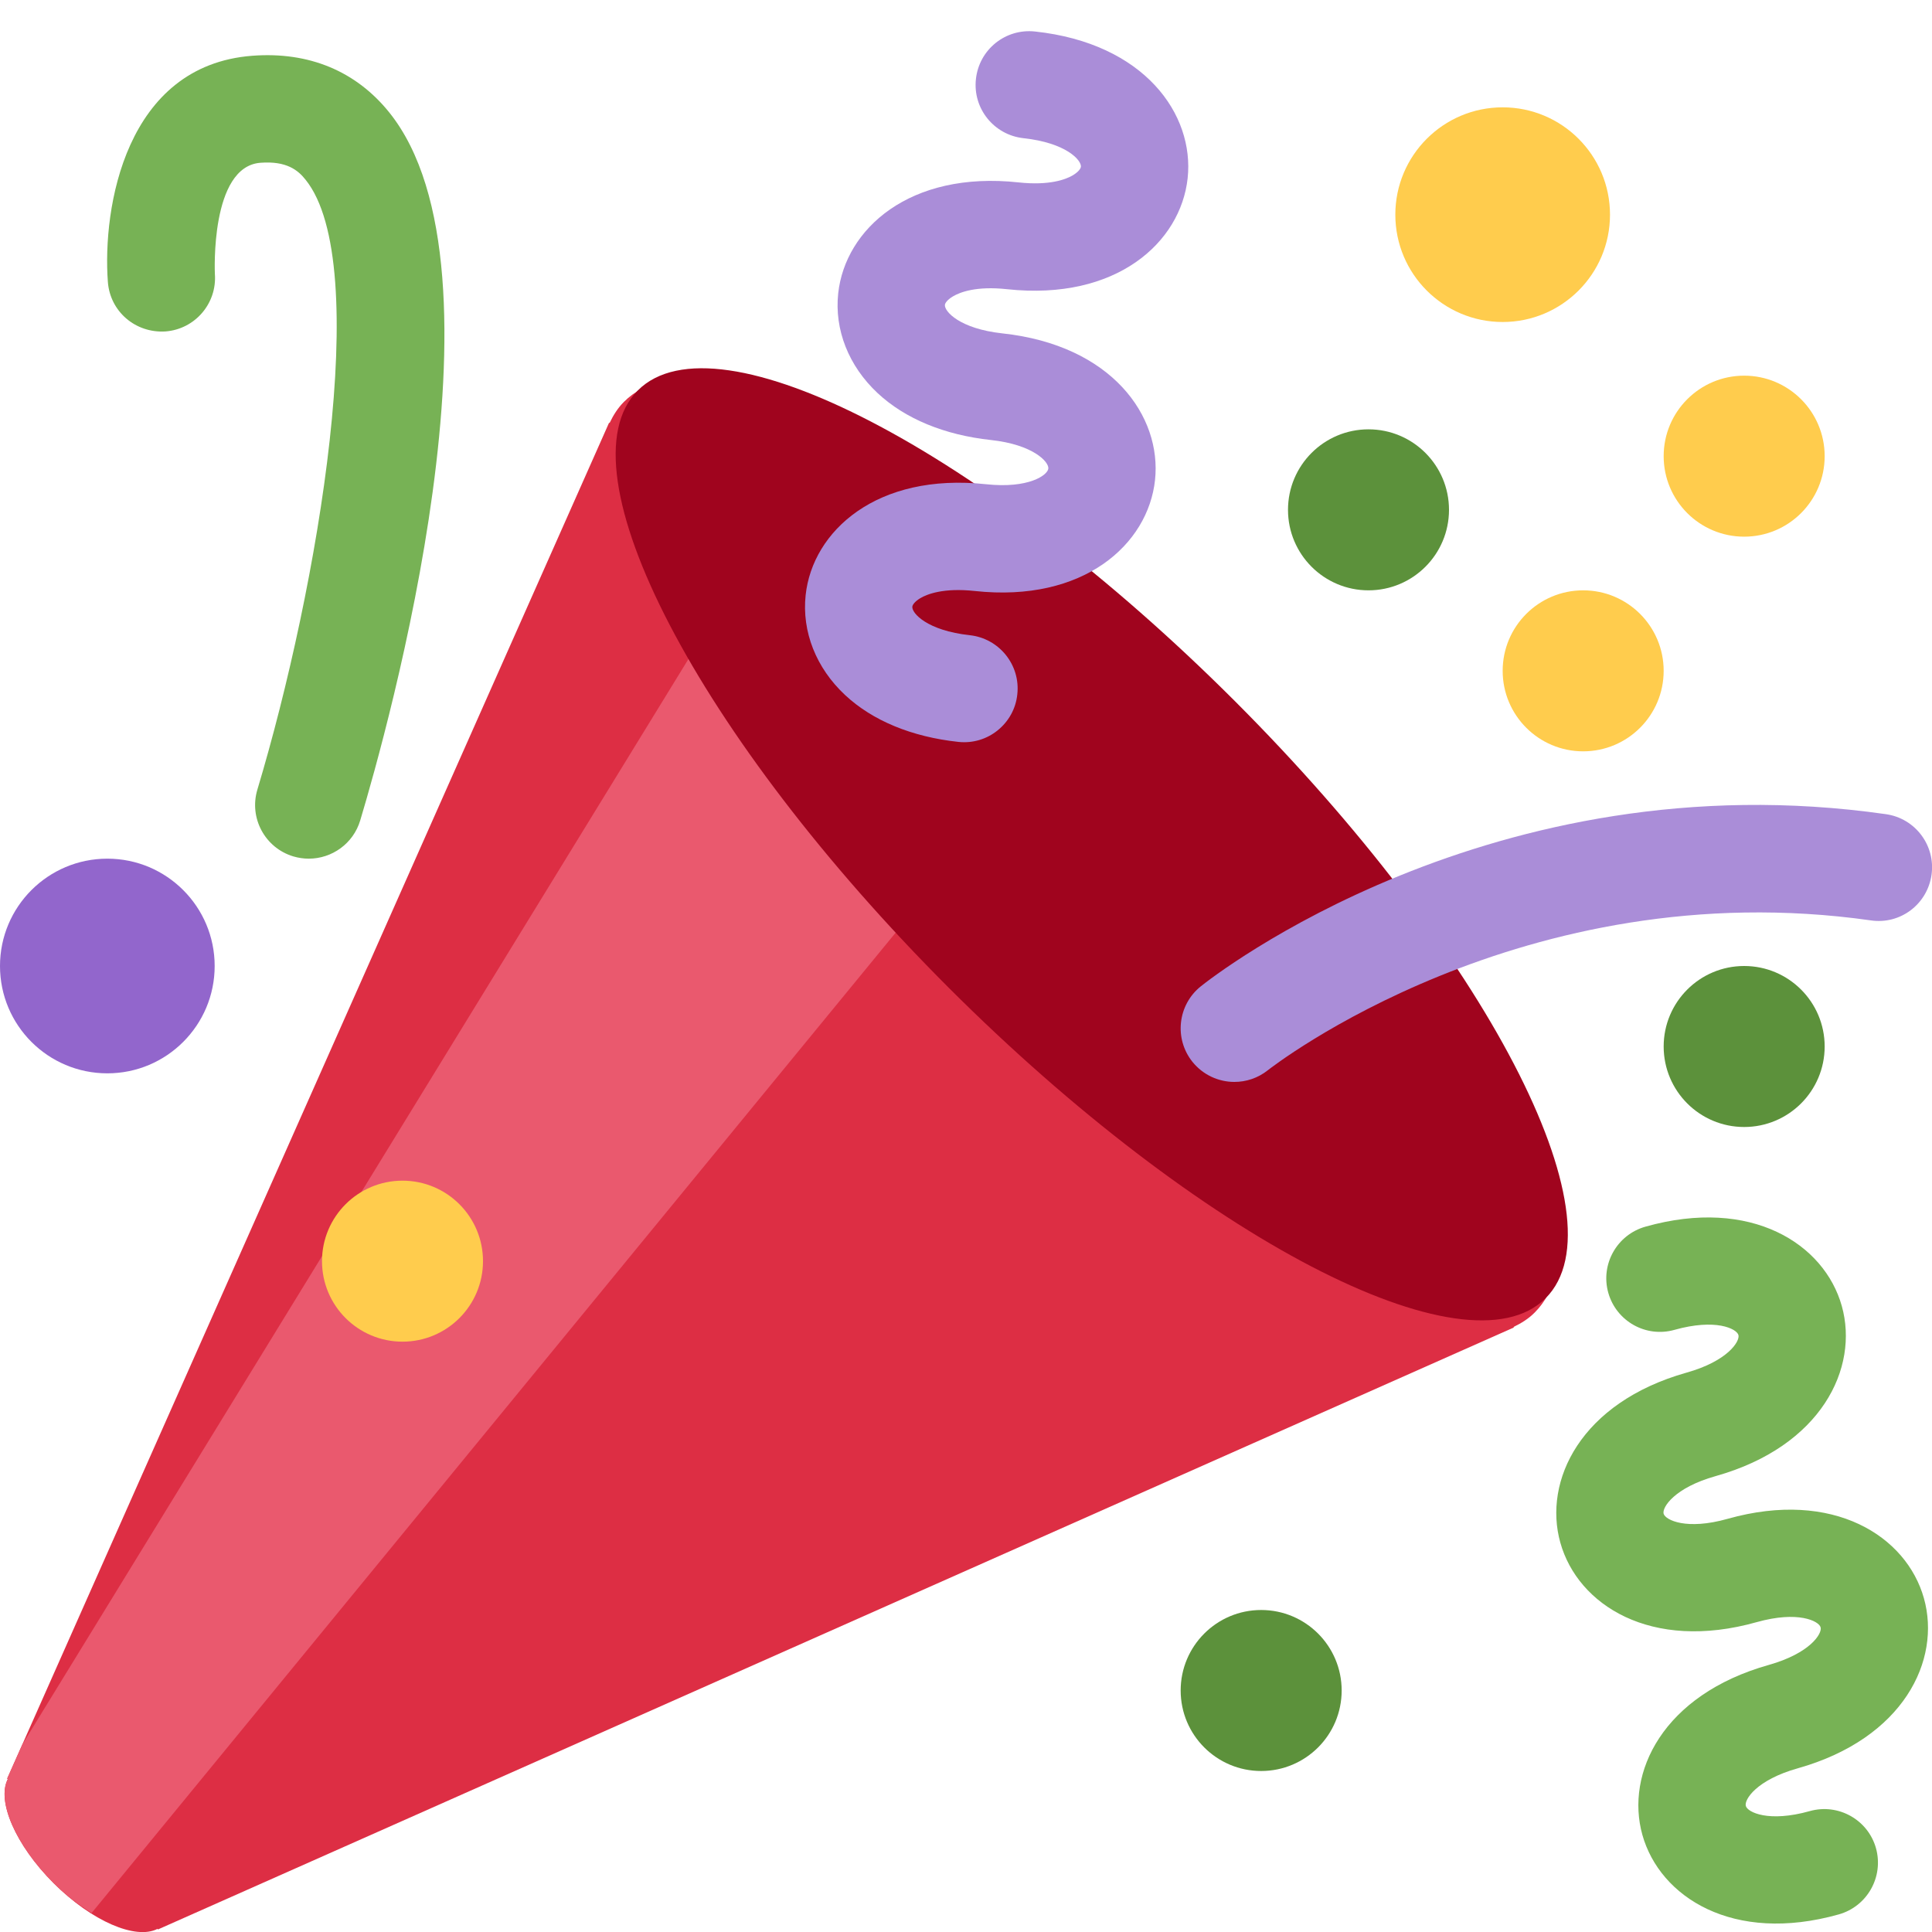
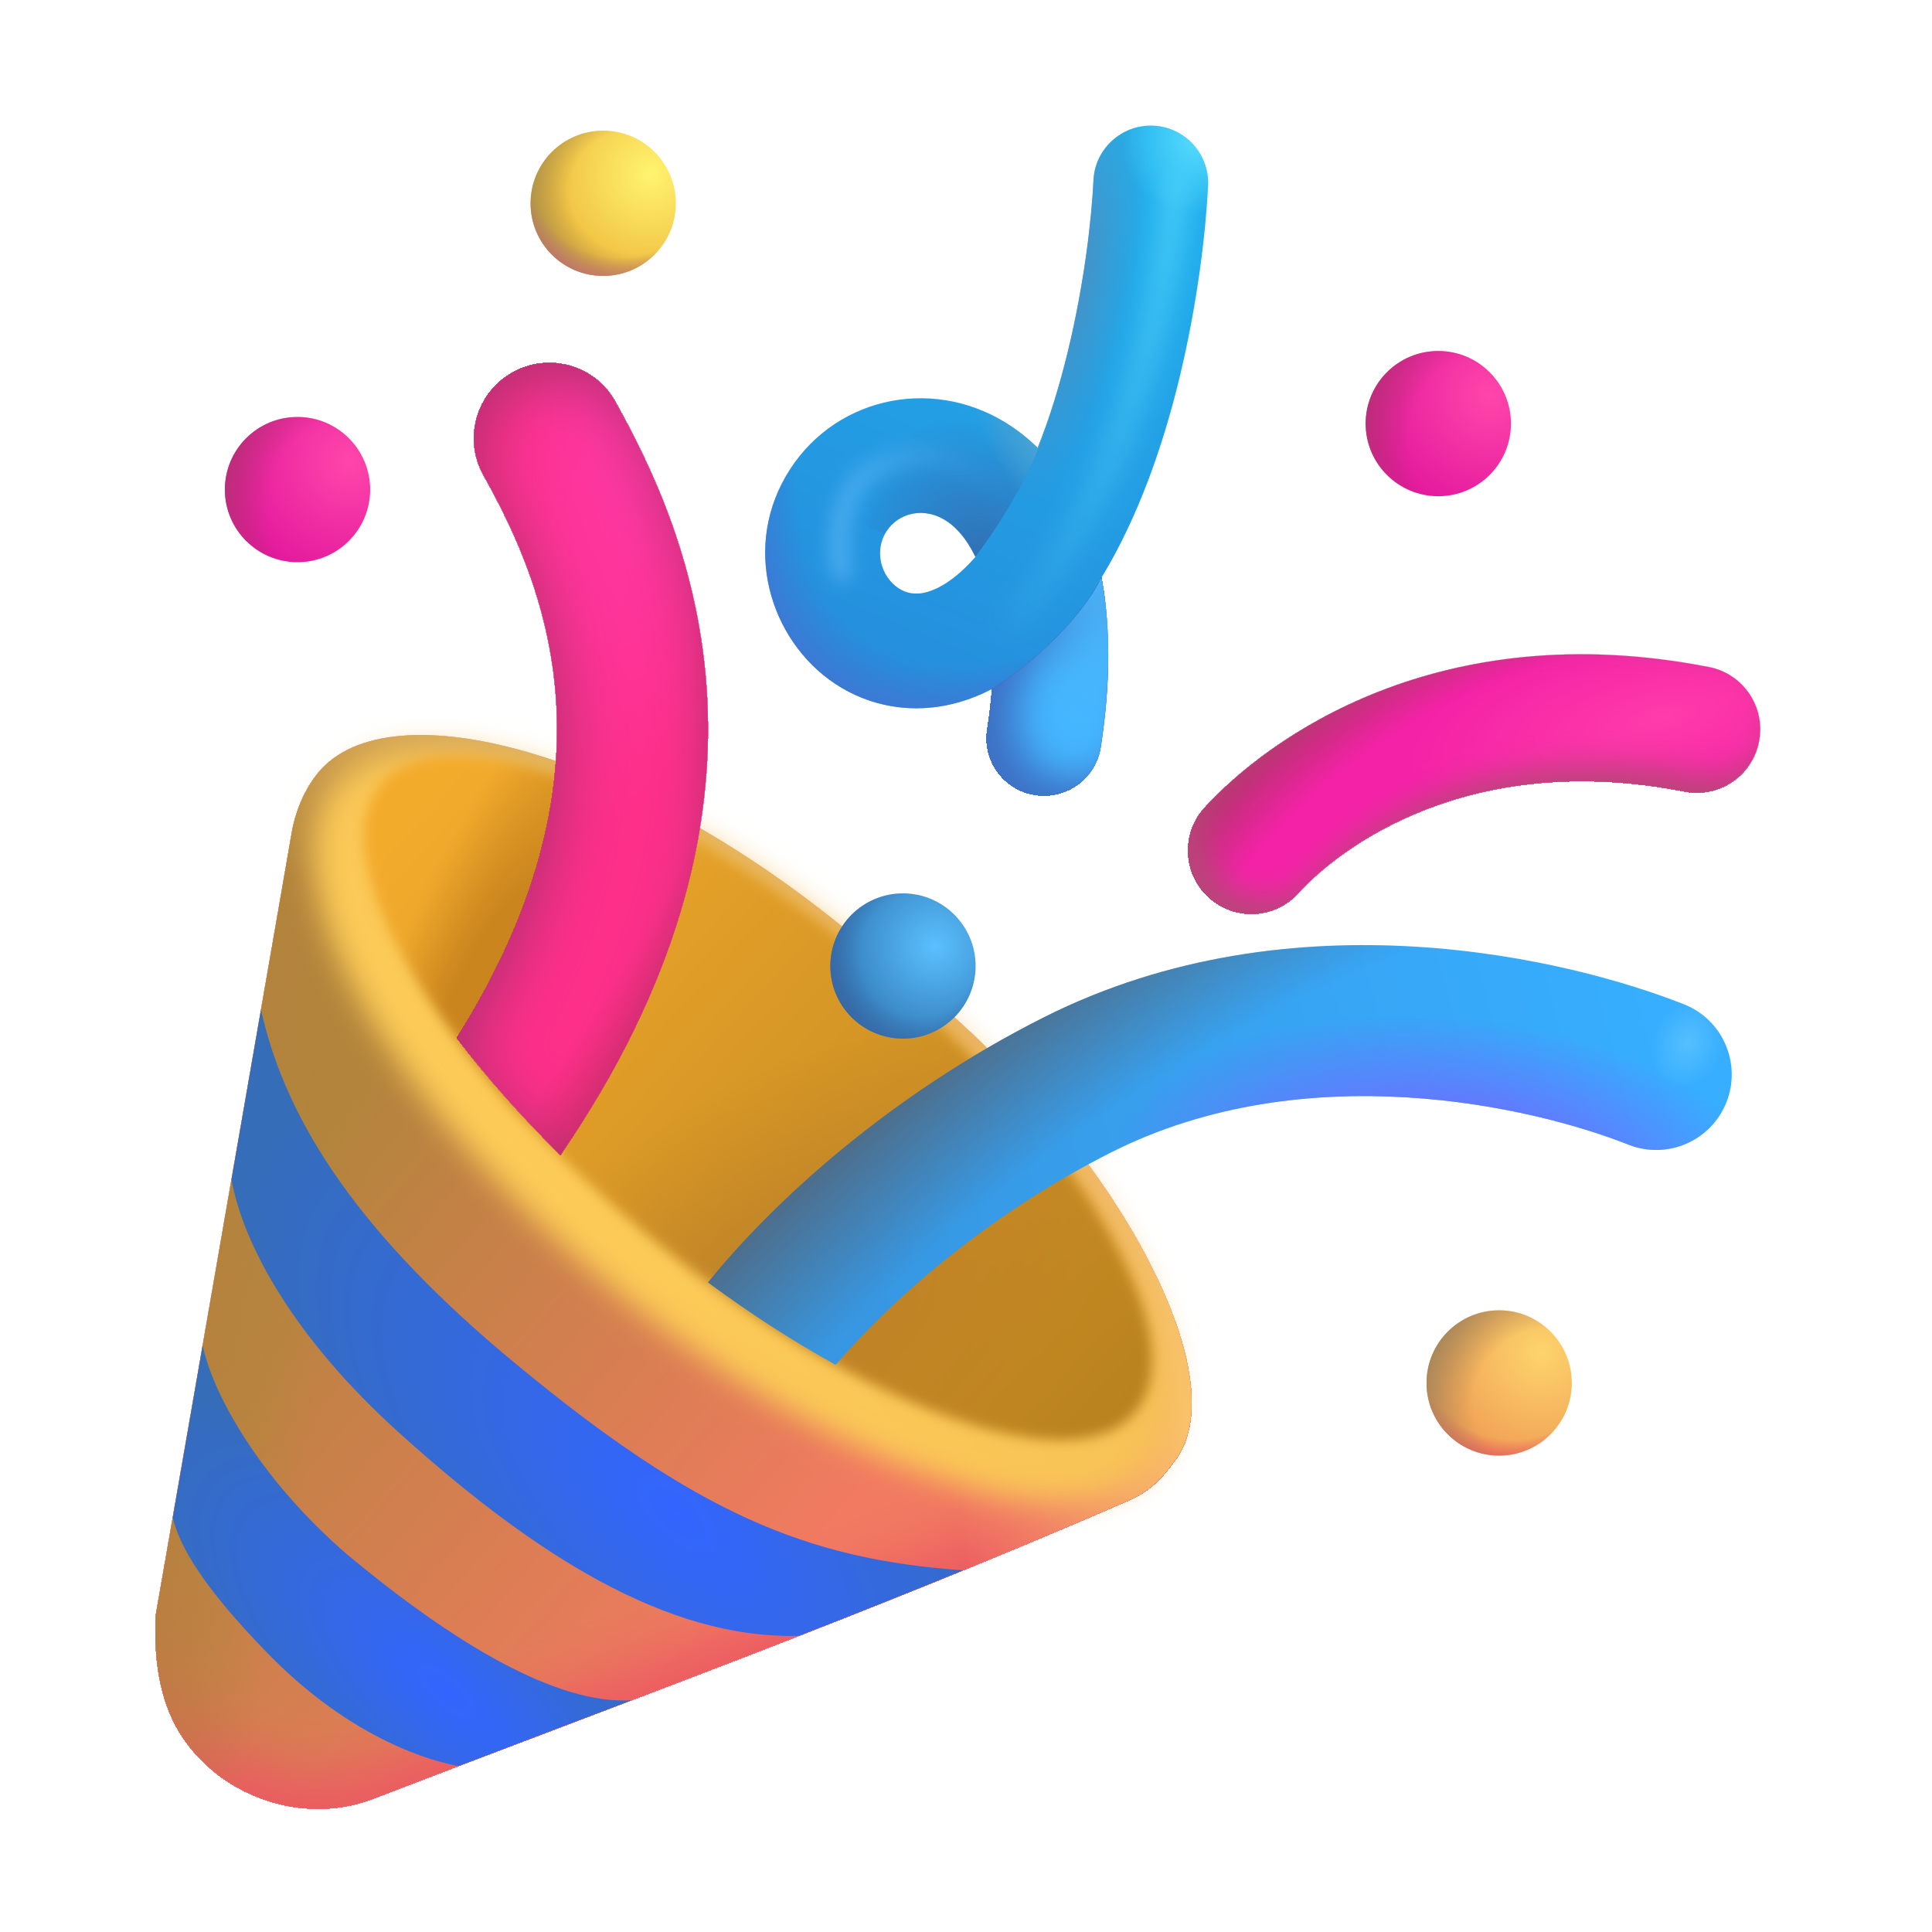
- <svg xmlns="http://www.w3.org/2000/svg" viewBox="0 0 36 36">
-   <path fill="#DD2E44" d="M11.626 7.488c-.112.112-.197.247-.268.395l-.008-.008L.134 33.141l.011.011c-.208.403.14 1.223.853 1.937.713.713 1.533 1.061 1.936.853l.01.01L28.21 24.735l-.008-.009c.147-.07.282-.155.395-.269 1.562-1.562-.971-6.627-5.656-11.313-4.687-4.686-9.752-7.218-11.315-5.656z" />
-   <path fill="#EA596E" d="M13 12L.416 32.506l-.282.635.011.011c-.208.403.14 1.223.853 1.937.232.232.473.408.709.557L17 17l-4-5z" />
-   <path fill="#A0041E" d="M23.012 13.066c4.67 4.672 7.263 9.652 5.789 11.124-1.473 1.474-6.453-1.118-11.126-5.788-4.671-4.672-7.263-9.654-5.79-11.127 1.474-1.473 6.454 1.119 11.127 5.791z" />
-   <path fill="#AA8DD8" d="M18.59 13.609c-.199.161-.459.245-.734.215-.868-.094-1.598-.396-2.109-.873-.541-.505-.808-1.183-.735-1.862.128-1.192 1.324-2.286 3.363-2.066.793.085 1.147-.17 1.159-.292.014-.121-.277-.446-1.07-.532-.868-.094-1.598-.396-2.11-.873-.541-.505-.809-1.183-.735-1.862.13-1.192 1.325-2.286 3.362-2.065.578.062.883-.057 1.012-.134.103-.063.144-.123.148-.158.012-.121-.275-.446-1.07-.532-.549-.06-.947-.552-.886-1.102.059-.549.55-.946 1.101-.886 2.037.219 2.973 1.542 2.844 2.735-.13 1.194-1.325 2.286-3.364 2.067-.578-.063-.88.057-1.01.134-.103.062-.145.123-.149.157-.013.122.276.446 1.071.532 2.037.22 2.973 1.542 2.844 2.735-.129 1.192-1.324 2.286-3.362 2.065-.578-.062-.882.058-1.012.134-.104.064-.144.124-.148.158-.013.121.276.446 1.07.532.548.06.947.553.886 1.102-.028.274-.167.511-.366.671z" />
-   <path fill="#77B255" d="M30.661 22.857c1.973-.557 3.334.323 3.658 1.478.324 1.154-.378 2.615-2.35 3.17-.77.216-1.001.584-.97.701.034.118.425.312 1.193.095 1.972-.555 3.333.325 3.657 1.479.326 1.155-.378 2.614-2.351 3.17-.769.216-1.001.585-.967.702.033.117.423.311 1.192.095.53-.149 1.084.16 1.233.691.148.532-.161 1.084-.693 1.234-1.971.555-3.333-.323-3.659-1.479-.324-1.154.379-2.613 2.353-3.169.77-.217 1.001-.584.967-.702-.032-.117-.422-.312-1.19-.096-1.974.556-3.334-.322-3.659-1.479-.325-1.154.378-2.613 2.351-3.17.768-.215.999-.585.967-.701-.034-.118-.423-.312-1.192-.096-.532.15-1.083-.16-1.233-.691-.149-.53.161-1.082.693-1.232z" />
-   <path fill="#AA8DD8" d="M23.001 20.16c-.294 0-.584-.129-.782-.375-.345-.432-.274-1.061.156-1.406.218-.175 5.418-4.259 12.767-3.208.547.078.927.584.849 1.131-.078.546-.58.93-1.132.848-6.493-.922-11.187 2.754-11.233 2.791-.186.148-.406.219-.625.219z" />
-   <path fill="#77B255" d="M5.754 16c-.095 0-.192-.014-.288-.042-.529-.159-.829-.716-.67-1.245 1.133-3.773 2.16-9.794.898-11.364-.141-.178-.354-.353-.842-.316-.938.072-.849 2.051-.848 2.071.042.551-.372 1.031-.922 1.072-.559.034-1.031-.372-1.072-.923-.103-1.379.326-4.035 2.692-4.214 1.056-.08 1.933.287 2.552 1.057 2.371 2.951-.036 11.506-.542 13.192-.13.433-.528.712-.958.712z" />
-   <circle fill="#5C913B" cx="25.5" cy="9.5" r="1.5" />
-   <circle fill="#9266CC" cx="2" cy="18" r="2" />
-   <circle fill="#5C913B" cx="32.5" cy="19.5" r="1.5" />
-   <circle fill="#5C913B" cx="23.5" cy="31.5" r="1.5" />
-   <circle fill="#FFCC4D" cx="28" cy="4" r="2" />
-   <circle fill="#FFCC4D" cx="32.5" cy="8.5" r="1.5" />
-   <circle fill="#FFCC4D" cx="29.5" cy="12.5" r="1.5" />
-   <circle fill="#FFCC4D" cx="7.5" cy="23.5" r="1.5" />
+ <svg xmlns="http://www.w3.org/2000/svg" width="32" height="32" viewBox="0 0 32 32" fill="none">
+   <g filter="url(#filter0_i_18_504)">
+     <path d="M18.686 24.855C19.126 24.664 19.308 24.384 19.44 24.219C20.626 22.738 18.097 18.344 14.486 15.801C10.659 12.469 6.446 11.333 5.26 12.814C5.057 13.068 4.897 13.414 4.831 13.805L2.581 26.75C2.503 28.328 3.106 28.928 3.408 29.221C3.955 29.752 5.019 30.203 6.128 29.812C10.409 28.164 14.42 26.715 18.686 24.855Z" fill="url(#paint0_linear_18_504)" />
+   </g>
+   <path d="M18.686 24.855C19.126 24.664 19.308 24.384 19.44 24.219C20.626 22.738 18.097 18.344 14.486 15.801C10.659 12.469 6.446 11.333 5.26 12.814C5.057 13.068 4.897 13.414 4.831 13.805L2.581 26.75C2.503 28.328 3.106 28.928 3.408 29.221C3.955 29.752 5.019 30.203 6.128 29.812C10.409 28.164 14.42 26.715 18.686 24.855Z" fill="url(#paint1_linear_18_504)" />
+   <path d="M18.686 24.855C19.126 24.664 19.308 24.384 19.44 24.219C20.626 22.738 18.097 18.344 14.486 15.801C10.659 12.469 6.446 11.333 5.26 12.814C5.057 13.068 4.897 13.414 4.831 13.805L2.581 26.75C2.503 28.328 3.106 28.928 3.408 29.221C3.955 29.752 5.019 30.203 6.128 29.812C10.409 28.164 14.42 26.715 18.686 24.855Z" fill="url(#paint2_linear_18_504)" />
+   <path d="M18.686 24.855C19.126 24.664 19.308 24.384 19.44 24.219C20.626 22.738 18.097 18.344 14.486 15.801C10.659 12.469 6.446 11.333 5.26 12.814C5.057 13.068 4.897 13.414 4.831 13.805L2.581 26.75C2.503 28.328 3.106 28.928 3.408 29.221C3.955 29.752 5.019 30.203 6.128 29.812C10.409 28.164 14.42 26.715 18.686 24.855Z" fill="url(#paint3_linear_18_504)" />
+   <g filter="url(#filter1_f_18_504)">
+     <ellipse cx="12.298" cy="18.624" rx="8.772" ry="3.464" transform="rotate(39.7456 12.2982 18.6238)" fill="url(#paint4_linear_18_504)" />
+   </g>
+   <g filter="url(#filter2_f_18_504)">
+     <ellipse cx="12.555" cy="18.187" rx="8.13" ry="2.915" transform="rotate(39.7456 12.5546 18.1868)" fill="url(#paint5_linear_18_504)" />
+     <ellipse cx="12.555" cy="18.187" rx="8.13" ry="2.915" transform="rotate(39.7456 12.5546 18.1868)" fill="url(#paint6_radial_18_504)" />
+     <ellipse cx="12.555" cy="18.187" rx="8.13" ry="2.915" transform="rotate(39.7456 12.5546 18.1868)" fill="url(#paint7_radial_18_504)" />
+   </g>
+   <circle cx="14.956" cy="16" r="1.203" fill="url(#paint8_radial_18_504)" />
+   <circle cx="14.956" cy="16" r="1.203" fill="url(#paint9_radial_18_504)" />
+   <circle cx="24.831" cy="22.906" r="1.203" fill="url(#paint10_radial_18_504)" />
+   <circle cx="24.831" cy="22.906" r="1.203" fill="url(#paint11_radial_18_504)" />
+   <circle cx="24.831" cy="22.906" r="1.203" fill="url(#paint12_radial_18_504)" />
+   <circle cx="23.823" cy="7.016" r="1.203" fill="url(#paint13_radial_18_504)" />
+   <circle cx="23.823" cy="7.016" r="1.203" fill="url(#paint14_radial_18_504)" />
+   <circle cx="9.991" cy="3.367" r="1.203" fill="url(#paint15_radial_18_504)" />
+   <circle cx="9.991" cy="3.367" r="1.203" fill="url(#paint16_radial_18_504)" />
+   <circle cx="9.991" cy="3.367" r="1.203" fill="url(#paint17_radial_18_504)" />
+   <circle cx="4.928" cy="8.109" r="1.203" fill="url(#paint18_radial_18_504)" />
+   <circle cx="4.928" cy="8.109" r="1.203" fill="url(#paint19_radial_18_504)" />
+   <path d="M15.953 26.009C13.347 25.828 11.519 25.048 8.558 22.602C6.01 20.497 4.745 18.63 4.323 16.726L3.834 19.539C4.034 20.641 4.893 22.18 6.597 23.719C8.824 25.732 11.042 27.156 13.235 27.094C14.138 26.741 15.042 26.382 15.953 26.009Z" fill="url(#paint20_radial_18_504)" />
+   <path d="M10.457 28.163C9.204 28.233 7.511 27.211 5.753 25.75C4.253 24.453 3.513 23.044 3.357 22.284L2.861 25.141C2.983 25.624 3.358 26.281 4.44 27.391C5.651 28.632 6.869 29.115 7.592 29.252C8.105 29.056 8.615 28.863 9.123 28.67C9.569 28.501 10.013 28.332 10.457 28.163Z" fill="url(#paint21_radial_18_504)" />
+   <g filter="url(#filter3_i_18_504)">
+     <path fill-rule="evenodd" clip-rule="evenodd" d="M27.903 13.109C24.305 12.406 22.179 14.054 21.505 14.793C21.115 15.222 20.451 15.253 20.022 14.862C19.593 14.471 19.563 13.807 19.953 13.379C20.998 12.232 23.826 10.172 28.306 11.048C28.875 11.159 29.246 11.71 29.135 12.28C29.024 12.849 28.472 13.22 27.903 13.109Z" fill="url(#paint22_radial_18_504)" />
+     <path fill-rule="evenodd" clip-rule="evenodd" d="M27.903 13.109C24.305 12.406 22.179 14.054 21.505 14.793C21.115 15.222 20.451 15.253 20.022 14.862C19.593 14.471 19.563 13.807 19.953 13.379C20.998 12.232 23.826 10.172 28.306 11.048C28.875 11.159 29.246 11.71 29.135 12.28C29.024 12.849 28.472 13.22 27.903 13.109Z" fill="url(#paint23_radial_18_504)" />
+   </g>
+   <path fill-rule="evenodd" clip-rule="evenodd" d="M19.104 2.082C19.628 2.107 20.033 2.552 20.009 3.076C19.975 3.797 19.843 4.999 19.53 6.283C19.268 7.357 18.865 8.547 18.244 9.568C18.394 10.364 18.398 11.303 18.233 12.371C18.153 12.89 17.668 13.245 17.149 13.165C16.631 13.085 16.275 12.6 16.355 12.082C16.392 11.843 16.418 11.619 16.435 11.409C16.251 11.505 16.062 11.581 15.869 11.635C15.116 11.845 14.394 11.699 13.829 11.323C12.755 10.608 12.26 9.043 13.091 7.764C13.882 6.547 15.529 6.216 16.782 7.082C16.926 7.182 17.061 7.294 17.188 7.419C17.388 6.914 17.552 6.374 17.684 5.833C17.965 4.681 18.082 3.601 18.111 2.987C18.135 2.463 18.58 2.058 19.104 2.082ZM16.157 9.223C16.013 8.922 15.841 8.742 15.701 8.645C15.309 8.374 14.879 8.5 14.684 8.799C14.476 9.119 14.586 9.545 14.882 9.742C15.001 9.821 15.155 9.862 15.358 9.805C15.542 9.753 15.823 9.604 16.157 9.223Z" fill="url(#paint24_linear_18_504)" />
+   <path fill-rule="evenodd" clip-rule="evenodd" d="M19.104 2.082C19.628 2.107 20.033 2.552 20.009 3.076C19.975 3.797 19.843 4.999 19.53 6.283C19.268 7.357 18.865 8.547 18.244 9.568C18.394 10.364 18.398 11.303 18.233 12.371C18.153 12.89 17.668 13.245 17.149 13.165C16.631 13.085 16.275 12.6 16.355 12.082C16.392 11.843 16.418 11.619 16.435 11.409C16.251 11.505 16.062 11.581 15.869 11.635C15.116 11.845 14.394 11.699 13.829 11.323C12.755 10.608 12.26 9.043 13.091 7.764C13.882 6.547 15.529 6.216 16.782 7.082C16.926 7.182 17.061 7.294 17.188 7.419C17.388 6.914 17.552 6.374 17.684 5.833C17.965 4.681 18.082 3.601 18.111 2.987C18.135 2.463 18.58 2.058 19.104 2.082ZM16.157 9.223C16.013 8.922 15.841 8.742 15.701 8.645C15.309 8.374 14.879 8.5 14.684 8.799C14.476 9.119 14.586 9.545 14.882 9.742C15.001 9.821 15.155 9.862 15.358 9.805C15.542 9.753 15.823 9.604 16.157 9.223Z" fill="url(#paint25_radial_18_504)" />
+   <path fill-rule="evenodd" clip-rule="evenodd" d="M19.104 2.082C19.628 2.107 20.033 2.552 20.009 3.076C19.975 3.797 19.843 4.999 19.53 6.283C19.268 7.357 18.865 8.547 18.244 9.568C18.394 10.364 18.398 11.303 18.233 12.371C18.153 12.89 17.668 13.245 17.149 13.165C16.631 13.085 16.275 12.6 16.355 12.082C16.392 11.843 16.418 11.619 16.435 11.409C16.251 11.505 16.062 11.581 15.869 11.635C15.116 11.845 14.394 11.699 13.829 11.323C12.755 10.608 12.26 9.043 13.091 7.764C13.882 6.547 15.529 6.216 16.782 7.082C16.926 7.182 17.061 7.294 17.188 7.419C17.388 6.914 17.552 6.374 17.684 5.833C17.965 4.681 18.082 3.601 18.111 2.987C18.135 2.463 18.58 2.058 19.104 2.082ZM16.157 9.223C16.013 8.922 15.841 8.742 15.701 8.645C15.309 8.374 14.879 8.5 14.684 8.799C14.476 9.119 14.586 9.545 14.882 9.742C15.001 9.821 15.155 9.862 15.358 9.805C15.542 9.753 15.823 9.604 16.157 9.223Z" fill="url(#paint26_radial_18_504)" />
+   <path fill-rule="evenodd" clip-rule="evenodd" d="M19.104 2.082C19.628 2.107 20.033 2.552 20.009 3.076C19.975 3.797 19.843 4.999 19.53 6.283C19.268 7.357 18.865 8.547 18.244 9.568C18.394 10.364 18.398 11.303 18.233 12.371C18.153 12.89 17.668 13.245 17.149 13.165C16.631 13.085 16.275 12.6 16.355 12.082C16.392 11.843 16.418 11.619 16.435 11.409C16.251 11.505 16.062 11.581 15.869 11.635C15.116 11.845 14.394 11.699 13.829 11.323C12.755 10.608 12.26 9.043 13.091 7.764C13.882 6.547 15.529 6.216 16.782 7.082C16.926 7.182 17.061 7.294 17.188 7.419C17.388 6.914 17.552 6.374 17.684 5.833C17.965 4.681 18.082 3.601 18.111 2.987C18.135 2.463 18.58 2.058 19.104 2.082ZM16.157 9.223C16.013 8.922 15.841 8.742 15.701 8.645C15.309 8.374 14.879 8.5 14.684 8.799C14.476 9.119 14.586 9.545 14.882 9.742C15.001 9.821 15.155 9.862 15.358 9.805C15.542 9.753 15.823 9.604 16.157 9.223Z" fill="url(#paint27_radial_18_504)" />
+   <path fill-rule="evenodd" clip-rule="evenodd" d="M13.842 22.606C13.157 22.228 12.444 21.77 11.727 21.241C12.813 19.894 14.754 18.128 17.284 16.853C21.441 14.757 26.025 15.894 27.893 16.635C28.535 16.889 28.849 17.616 28.595 18.258C28.34 18.899 27.614 19.213 26.972 18.959C25.371 18.324 21.627 17.463 18.409 19.085C16.287 20.155 14.709 21.593 13.842 22.606Z" fill="url(#paint28_linear_18_504)" />
+   <path fill-rule="evenodd" clip-rule="evenodd" d="M13.842 22.606C13.157 22.228 12.444 21.77 11.727 21.241C12.813 19.894 14.754 18.128 17.284 16.853C21.441 14.757 26.025 15.894 27.893 16.635C28.535 16.889 28.849 17.616 28.595 18.258C28.34 18.899 27.614 19.213 26.972 18.959C25.371 18.324 21.627 17.463 18.409 19.085C16.287 20.155 14.709 21.593 13.842 22.606Z" fill="url(#paint29_radial_18_504)" />
+   <path fill-rule="evenodd" clip-rule="evenodd" d="M13.842 22.606C13.157 22.228 12.444 21.77 11.727 21.241C12.813 19.894 14.754 18.128 17.284 16.853C21.441 14.757 26.025 15.894 27.893 16.635C28.535 16.889 28.849 17.616 28.595 18.258C28.34 18.899 27.614 19.213 26.972 18.959C25.371 18.324 21.627 17.463 18.409 19.085C16.287 20.155 14.709 21.593 13.842 22.606Z" fill="url(#paint30_radial_18_504)" />
+   <path fill-rule="evenodd" clip-rule="evenodd" d="M13.842 22.606C13.157 22.228 12.444 21.77 11.727 21.241C12.813 19.894 14.754 18.128 17.284 16.853C21.441 14.757 26.025 15.894 27.893 16.635C28.535 16.889 28.849 17.616 28.595 18.258C28.34 18.899 27.614 19.213 26.972 18.959C25.371 18.324 21.627 17.463 18.409 19.085C16.287 20.155 14.709 21.593 13.842 22.606Z" fill="url(#paint31_radial_18_504)" />
+   <g filter="url(#filter4_i_18_504)">
+     <path fill-rule="evenodd" clip-rule="evenodd" d="M10.192 6.653C9.856 6.05 9.095 5.833 8.492 6.169C7.889 6.505 7.672 7.266 8.007 7.869C8.514 8.78 9.138 10.066 9.218 11.722C9.288 13.165 8.948 14.995 7.567 17.191C8.045 17.823 8.622 18.479 9.282 19.13C11.23 16.297 11.819 13.759 11.715 11.601C11.608 9.37 10.763 7.68 10.192 6.653Z" fill="url(#paint32_radial_18_504)" />
+     <path fill-rule="evenodd" clip-rule="evenodd" d="M10.192 6.653C9.856 6.05 9.095 5.833 8.492 6.169C7.889 6.505 7.672 7.266 8.007 7.869C8.514 8.78 9.138 10.066 9.218 11.722C9.288 13.165 8.948 14.995 7.567 17.191C8.045 17.823 8.622 18.479 9.282 19.13C11.23 16.297 11.819 13.759 11.715 11.601C11.608 9.37 10.763 7.68 10.192 6.653Z" fill="url(#paint33_radial_18_504)" />
+   </g>
+   <path d="M12.855 8.211C12.916 8.06 12.994 7.91 13.089 7.764C13.879 6.547 15.527 6.216 16.779 7.082C16.924 7.182 17.059 7.294 17.186 7.419C17.227 7.316 17.266 7.211 17.304 7.105C17.306 7.112 17.308 7.118 17.309 7.124C17.052 7.935 16.475 8.803 16.154 9.221C16.01 8.922 15.839 8.742 15.699 8.645C15.307 8.374 14.876 8.5 14.682 8.799C14.675 8.81 14.668 8.822 14.661 8.834L12.855 8.211Z" fill="url(#paint34_radial_18_504)" />
+   <path d="M12.855 8.211C12.916 8.06 12.994 7.91 13.089 7.764C13.879 6.547 15.527 6.216 16.779 7.082C16.924 7.182 17.059 7.294 17.186 7.419C17.227 7.316 17.266 7.211 17.304 7.105C17.306 7.112 17.308 7.118 17.309 7.124C17.052 7.935 16.475 8.803 16.154 9.221C16.01 8.922 15.839 8.742 15.699 8.645C15.307 8.374 14.876 8.5 14.682 8.799C14.675 8.81 14.668 8.822 14.661 8.834L12.855 8.211Z" fill="url(#paint35_radial_18_504)" />
+   <g filter="url(#filter5_i_18_504)">
+     <path d="M18.242 9.568C18.392 10.364 18.396 11.304 18.231 12.371C18.151 12.89 17.666 13.245 17.147 13.165C16.628 13.085 16.273 12.6 16.353 12.082C16.39 11.843 16.416 11.62 16.433 11.411C17.415 10.794 18.063 9.974 18.242 9.568Z" fill="#44B6FF" />
+   </g>
+   <path d="M18.242 9.568C18.392 10.364 18.396 11.304 18.231 12.371C18.151 12.89 17.666 13.245 17.147 13.165C16.628 13.085 16.273 12.6 16.353 12.082C16.39 11.843 16.416 11.62 16.433 11.411C17.415 10.794 18.063 9.974 18.242 9.568Z" fill="url(#paint36_radial_18_504)" />
+   <g filter="url(#filter6_f_18_504)">
+     <path d="M16.55 8.172C16.284 7.812 15.432 7.172 14.362 7.836C14.003 8.059 13.792 8.898 13.956 9.469" stroke="url(#paint37_linear_18_504)" stroke-width="0.3" stroke-linecap="round" />
+   </g>
+   <g filter="url(#filter7_f_18_504)">
+     <path d="M19.472 3.016C19.388 4.526 18.734 8.091 16.784 10.266" stroke="url(#paint38_linear_18_504)" stroke-width="0.3" stroke-linecap="round" />
+   </g>
+   <defs>
+     <filter id="filter0_i_18_504" x="2.574" y="11.675" width="17.162" height="18.284" filterUnits="userSpaceOnUse" color-interpolation-filters="sRGB">
+       <feFlood flood-opacity="0" result="BackgroundImageFix" />
+       <feBlend mode="normal" in="SourceGraphic" in2="BackgroundImageFix" result="shape" />
+       <feColorMatrix in="SourceAlpha" type="matrix" values="0 0 0 0 0 0 0 0 0 0 0 0 0 0 0 0 0 0 127 0" result="hardAlpha" />
+       <feOffset dy="-0.5" />
+       <feGaussianBlur stdDeviation="0.5" />
+       <feComposite in2="hardAlpha" operator="arithmetic" k2="-1" k3="1" />
+       <feColorMatrix type="matrix" values="0 0 0 0 0.925 0 0 0 0 0.349 0 0 0 0 0.384 0 0 0 1 0" />
+       <feBlend mode="normal" in2="shape" result="effect1_innerShadow_18_504" />
+     </filter>
+     <filter id="filter1_f_18_504" x="4.697" y="11.913" width="15.203" height="13.421" filterUnits="userSpaceOnUse" color-interpolation-filters="sRGB">
+       <feFlood flood-opacity="0" result="BackgroundImageFix" />
+       <feBlend mode="normal" in="SourceGraphic" in2="BackgroundImageFix" result="shape" />
+       <feGaussianBlur stdDeviation="0.25" result="effect1_foregroundBlur_18_504" />
+     </filter>
+     <filter id="filter2_f_18_504" x="5.83" y="12.324" width="13.45" height="11.725" filterUnits="userSpaceOnUse" color-interpolation-filters="sRGB">
+       <feFlood flood-opacity="0" result="BackgroundImageFix" />
+       <feBlend mode="normal" in="SourceGraphic" in2="BackgroundImageFix" result="shape" />
+       <feGaussianBlur stdDeviation="0.1" result="effect1_foregroundBlur_18_504" />
+     </filter>
+     <filter id="filter3_i_18_504" x="19.679" y="10.587" width="9.725" height="4.549" filterUnits="userSpaceOnUse" color-interpolation-filters="sRGB">
+       <feFlood flood-opacity="0" result="BackgroundImageFix" />
+       <feBlend mode="normal" in="SourceGraphic" in2="BackgroundImageFix" result="shape" />
+       <feColorMatrix in="SourceAlpha" type="matrix" values="0 0 0 0 0 0 0 0 0 0 0 0 0 0 0 0 0 0 127 0" result="hardAlpha" />
+       <feOffset dx="0.25" dy="-0.25" />
+       <feGaussianBlur stdDeviation="0.25" />
+       <feComposite in2="hardAlpha" operator="arithmetic" k2="-1" k3="1" />
+       <feColorMatrix type="matrix" values="0 0 0 0 0.722 0 0 0 0 0.271 0 0 0 0 0.471 0 0 0 1 0" />
+       <feBlend mode="normal" in2="shape" result="effect1_innerShadow_18_504" />
+     </filter>
+     <filter id="filter4_i_18_504" x="7.567" y="6.011" width="4.31" height="13.369" filterUnits="userSpaceOnUse" color-interpolation-filters="sRGB">
+       <feFlood flood-opacity="0" result="BackgroundImageFix" />
+       <feBlend mode="normal" in="SourceGraphic" in2="BackgroundImageFix" result="shape" />
+       <feColorMatrix in="SourceAlpha" type="matrix" values="0 0 0 0 0 0 0 0 0 0 0 0 0 0 0 0 0 0 127 0" result="hardAlpha" />
+       <feOffset dx="0.15" dy="0.25" />
+       <feGaussianBlur stdDeviation="0.5" />
+       <feComposite in2="hardAlpha" operator="arithmetic" k2="-1" k3="1" />
+       <feColorMatrix type="matrix" values="0 0 0 0 0.722 0 0 0 0 0.184 0 0 0 0 0.447 0 0 0 1 0" />
+       <feBlend mode="normal" in2="shape" result="effect1_innerShadow_18_504" />
+     </filter>
+     <filter id="filter5_i_18_504" x="16.342" y="9.318" width="2.512" height="3.858" filterUnits="userSpaceOnUse" color-interpolation-filters="sRGB">
+       <feFlood flood-opacity="0" result="BackgroundImageFix" />
+       <feBlend mode="normal" in="SourceGraphic" in2="BackgroundImageFix" result="shape" />
+       <feColorMatrix in="SourceAlpha" type="matrix" values="0 0 0 0 0 0 0 0 0 0 0 0 0 0 0 0 0 0 127 0" result="hardAlpha" />
+       <feOffset dx="0.5" dy="-0.25" />
+       <feGaussianBlur stdDeviation="0.325" />
+       <feComposite in2="hardAlpha" operator="arithmetic" k2="-1" k3="1" />
+       <feColorMatrix type="matrix" values="0 0 0 0 0.239 0 0 0 0 0.439 0 0 0 0 0.769 0 0 0 1 0" />
+       <feBlend mode="normal" in2="shape" result="effect1_innerShadow_18_504" />
+     </filter>
+     <filter id="filter6_f_18_504" x="13.45" y="7.097" width="3.55" height="2.822" filterUnits="userSpaceOnUse" color-interpolation-filters="sRGB">
+       <feFlood flood-opacity="0" result="BackgroundImageFix" />
+       <feBlend mode="normal" in="SourceGraphic" in2="BackgroundImageFix" result="shape" />
+       <feGaussianBlur stdDeviation="0.15" result="effect1_foregroundBlur_18_504" />
+     </filter>
+     <filter id="filter7_f_18_504" x="16.184" y="2.416" width="3.888" height="8.45" filterUnits="userSpaceOnUse" color-interpolation-filters="sRGB">
+       <feFlood flood-opacity="0" result="BackgroundImageFix" />
+       <feBlend mode="normal" in="SourceGraphic" in2="BackgroundImageFix" result="shape" />
+       <feGaussianBlur stdDeviation="0.225" result="effect1_foregroundBlur_18_504" />
+     </filter>
+     <linearGradient id="paint0_linear_18_504" x1="4.222" y1="19.984" x2="12.284" y2="26.984" gradientUnits="userSpaceOnUse">
+       <stop stop-color="#B3843C" />
+       <stop offset="1" stop-color="#F17A61" />
+     </linearGradient>
+     <linearGradient id="paint1_linear_18_504" x1="3.331" y1="21.068" x2="5.69" y2="21.547" gradientUnits="userSpaceOnUse">
+       <stop stop-color="#B1853B" />
+       <stop offset="1" stop-color="#B1853B" stop-opacity="0" />
+     </linearGradient>
+     <linearGradient id="paint2_linear_18_504" x1="19.736" y1="23.828" x2="15.753" y2="24.484" gradientUnits="userSpaceOnUse">
+       <stop stop-color="#F9C26C" />
+       <stop offset="1" stop-color="#F9C26C" stop-opacity="0" />
+     </linearGradient>
+     <linearGradient id="paint3_linear_18_504" x1="11.155" y1="12.391" x2="8.597" y2="16.734" gradientUnits="userSpaceOnUse">
+       <stop stop-color="#E6BF69" />
+       <stop offset="1" stop-color="#E6BF69" stop-opacity="0" />
+     </linearGradient>
+     <linearGradient id="paint4_linear_18_504" x1="12.323" y1="21.804" x2="13.352" y2="14.923" gradientUnits="userSpaceOnUse">
+       <stop stop-color="#FCCB57" />
+       <stop offset="1" stop-color="#F5BD55" />
+     </linearGradient>
+     <linearGradient id="paint5_linear_18_504" x1="5.147" y1="17.865" x2="21.627" y2="18.67" gradientUnits="userSpaceOnUse">
+       <stop stop-color="#F3AB2C" />
+       <stop offset="1" stop-color="#B57F1E" />
+     </linearGradient>
+     <radialGradient id="paint6_radial_18_504" cx="0" cy="0" r="1" gradientUnits="userSpaceOnUse" gradientTransform="translate(8.45366 20.5208) rotate(-109.125) scale(6.4775 1.81427)">
+       <stop offset="0.423" stop-color="#CA851E" />
+       <stop offset="1" stop-color="#CA851E" stop-opacity="0" />
+     </radialGradient>
+     <radialGradient id="paint7_radial_18_504" cx="0" cy="0" r="1" gradientUnits="userSpaceOnUse" gradientTransform="translate(15.2355 20.612) rotate(-73.0972) scale(6.50954 3.81205)">
+       <stop stop-color="#BC7F28" />
+       <stop offset="1" stop-color="#BC7F28" stop-opacity="0" />
+     </radialGradient>
+     <radialGradient id="paint8_radial_18_504" cx="0" cy="0" r="1" gradientUnits="userSpaceOnUse" gradientTransform="translate(15.4872 15.6719) rotate(138.668) scale(1.72711)">
+       <stop stop-color="#5AC0FF" />
+       <stop offset="1" stop-color="#3279B6" />
+     </radialGradient>
+     <radialGradient id="paint9_radial_18_504" cx="0" cy="0" r="1" gradientUnits="userSpaceOnUse" gradientTransform="translate(15.1926 15.8342) rotate(160.051) scale(1.73439 1.90111)">
+       <stop offset="0.535" stop-color="#3A619E" stop-opacity="0" />
+       <stop offset="1" stop-color="#3A619E" />
+     </radialGradient>
+     <radialGradient id="paint10_radial_18_504" cx="0" cy="0" r="1" gradientUnits="userSpaceOnUse" gradientTransform="translate(25.5281 22.3978) rotate(134.569) scale(1.97753)">
+       <stop stop-color="#FDD46C" />
+       <stop offset="1" stop-color="#F09C53" />
+     </radialGradient>
+     <radialGradient id="paint11_radial_18_504" cx="0" cy="0" r="1" gradientUnits="userSpaceOnUse" gradientTransform="translate(25.055 22.2927) rotate(100.827) scale(1.95883)">
+       <stop offset="0.792" stop-color="#E76260" stop-opacity="0" />
+       <stop offset="0.964" stop-color="#E76260" />
+     </radialGradient>
+     <radialGradient id="paint12_radial_18_504" cx="0" cy="0" r="1" gradientUnits="userSpaceOnUse" gradientTransform="translate(25.405 23.1048) rotate(-147.558) scale(1.98371 2.33609)">
+       <stop offset="0.482" stop-color="#AA885A" stop-opacity="0" />
+       <stop offset="0.907" stop-color="#AA885A" />
+     </radialGradient>
+     <radialGradient id="paint13_radial_18_504" cx="0" cy="0" r="1" gradientUnits="userSpaceOnUse" gradientTransform="translate(24.6848 6.54746) rotate(132.387) scale(2.06012)">
+       <stop stop-color="#FF46AA" />
+       <stop offset="1" stop-color="#E3189D" />
+     </radialGradient>
+     <radialGradient id="paint14_radial_18_504" cx="0" cy="0" r="1" gradientUnits="userSpaceOnUse" gradientTransform="translate(24.331 7.23437) rotate(-173.29) scale(1.8722 2.50559)">
+       <stop offset="0.522" stop-color="#B63173" stop-opacity="0" />
+       <stop offset="1" stop-color="#B63173" />
+     </radialGradient>
+     <radialGradient id="paint15_radial_18_504" cx="0" cy="0" r="1" gradientUnits="userSpaceOnUse" gradientTransform="translate(10.7792 2.8856) rotate(139.574) scale(1.84118)">
+       <stop stop-color="#FFF46F" />
+       <stop offset="1" stop-color="#EFB93C" />
+     </radialGradient>
+     <radialGradient id="paint16_radial_18_504" cx="0" cy="0" r="1" gradientUnits="userSpaceOnUse" gradientTransform="translate(10.5158 3.17236) rotate(-178.519) scale(1.91464 1.82297)">
+       <stop offset="0.559" stop-color="#AA904B" stop-opacity="0" />
+       <stop offset="0.944" stop-color="#AA904B" />
+     </radialGradient>
+     <radialGradient id="paint17_radial_18_504" cx="0" cy="0" r="1" gradientUnits="userSpaceOnUse" gradientTransform="translate(10.2997 2.6875) rotate(102.339) scale(2.04729)">
+       <stop offset="0.772" stop-color="#C47072" stop-opacity="0" />
+       <stop offset="1" stop-color="#C47072" />
+     </radialGradient>
+     <radialGradient id="paint18_radial_18_504" cx="0" cy="0" r="1" gradientUnits="userSpaceOnUse" gradientTransform="translate(5.78992 7.64121) rotate(132.387) scale(2.06012)">
+       <stop stop-color="#FF46AA" />
+       <stop offset="1" stop-color="#E3189D" />
+     </radialGradient>
+     <radialGradient id="paint19_radial_18_504" cx="0" cy="0" r="1" gradientUnits="userSpaceOnUse" gradientTransform="translate(5.43616 8.32812) rotate(-173.29) scale(1.8722 2.50559)">
+       <stop offset="0.522" stop-color="#B63173" stop-opacity="0" />
+       <stop offset="1" stop-color="#B63173" />
+     </radialGradient>
+     <radialGradient id="paint20_radial_18_504" cx="0" cy="0" r="1" gradientUnits="userSpaceOnUse" gradientTransform="translate(11.2216 25.0781) rotate(133.21) scale(4.24471 9.2935)">
+       <stop stop-color="#3365FF" />
+       <stop offset="1" stop-color="#356DB9" />
+     </radialGradient>
+     <radialGradient id="paint21_radial_18_504" cx="0" cy="0" r="1" gradientUnits="userSpaceOnUse" gradientTransform="translate(7.4091 28.0156) rotate(131.598) scale(2.62017 6.62793)">
+       <stop stop-color="#3365FF" />
+       <stop offset="1" stop-color="#356DB9" />
+     </radialGradient>
+     <radialGradient id="paint22_radial_18_504" cx="0" cy="0" r="1" gradientUnits="userSpaceOnUse" gradientTransform="translate(27.5341 11.8907) rotate(168.283) scale(4.30854 1.60742)">
+       <stop stop-color="#FF3BA9" />
+       <stop offset="1" stop-color="#F422A7" />
+     </radialGradient>
+     <radialGradient id="paint23_radial_18_504" cx="0" cy="0" r="1" gradientUnits="userSpaceOnUse" gradientTransform="translate(24.417 15.3282) rotate(-127.355) scale(4.44241 7.91727)">
+       <stop offset="0.752" stop-color="#B8306F" stop-opacity="0" />
+       <stop offset="1" stop-color="#B8306F" />
+     </radialGradient>
+     <linearGradient id="paint24_linear_18_504" x1="19.062" y1="2.081" x2="14.58" y2="12.823" gradientUnits="userSpaceOnUse">
+       <stop stop-color="#20B2EE" />
+       <stop offset="1" stop-color="#2689DA" />
+     </linearGradient>
+     <radialGradient id="paint25_radial_18_504" cx="0" cy="0" r="1" gradientUnits="userSpaceOnUse" gradientTransform="translate(18.0785 5.57065) rotate(128.217) scale(7.76064 4.747)">
+       <stop offset="0.802" stop-color="#4274D2" stop-opacity="0" />
+       <stop offset="0.951" stop-color="#4274D2" />
+     </radialGradient>
+     <radialGradient id="paint26_radial_18_504" cx="0" cy="0" r="1" gradientUnits="userSpaceOnUse" gradientTransform="translate(17.6903 4.67188) rotate(12.0948) scale(1.11858 3.75515)">
+       <stop stop-color="#4D8EC0" />
+       <stop offset="1" stop-color="#4D8EC0" stop-opacity="0" />
+     </radialGradient>
+     <radialGradient id="paint27_radial_18_504" cx="0" cy="0" r="1" gradientUnits="userSpaceOnUse" gradientTransform="translate(19.9091 2.25) rotate(141.953) scale(1.36904 1.23086)">
+       <stop stop-color="#5ADEFF" />
+       <stop offset="1" stop-color="#5ADEFF" stop-opacity="0" />
+     </radialGradient>
+     <linearGradient id="paint28_linear_18_504" x1="14.45" y1="21.695" x2="27.86" y2="18.181" gradientUnits="userSpaceOnUse">
+       <stop stop-color="#3797E2" />
+       <stop offset="1" stop-color="#37AEFF" />
+     </linearGradient>
+     <radialGradient id="paint29_radial_18_504" cx="0" cy="0" r="1" gradientUnits="userSpaceOnUse" gradientTransform="translate(19.4103 23.8875) rotate(-129.838) scale(7.98002 20.0036)">
+       <stop offset="0.623" stop-color="#526579" stop-opacity="0" />
+       <stop offset="0.962" stop-color="#526579" />
+     </radialGradient>
+     <radialGradient id="paint30_radial_18_504" cx="0" cy="0" r="1" gradientUnits="userSpaceOnUse" gradientTransform="translate(23.8922 19.5807) rotate(94.3987) scale(2.7392 5.50719)">
+       <stop offset="0.396" stop-color="#6972FF" />
+       <stop offset="1" stop-color="#6972FF" stop-opacity="0" />
+     </radialGradient>
+     <radialGradient id="paint31_radial_18_504" cx="0" cy="0" r="1" gradientUnits="userSpaceOnUse" gradientTransform="translate(27.9539 17.2785) rotate(-68.8186) scale(0.75103 0.592274)">
+       <stop stop-color="#55BFFF" />
+       <stop offset="1" stop-color="#55BFFF" stop-opacity="0" />
+     </radialGradient>
+     <radialGradient id="paint32_radial_18_504" cx="0" cy="0" r="1" gradientUnits="userSpaceOnUse" gradientTransform="translate(10.8438 6.43625) rotate(99.4229) scale(7.31184 2.7393)">
+       <stop stop-color="#FF3AAA" />
+       <stop offset="1" stop-color="#FD2F89" />
+     </radialGradient>
+     <radialGradient id="paint33_radial_18_504" cx="0" cy="0" r="1" gradientUnits="userSpaceOnUse" gradientTransform="translate(7.02623 13.9761) rotate(31.1757) scale(4.80845 15.0903)">
+       <stop offset="0.804" stop-color="#DB2C6E" stop-opacity="0" />
+       <stop offset="1" stop-color="#DB2C6E" />
+     </radialGradient>
+     <radialGradient id="paint34_radial_18_504" cx="0" cy="0" r="1" gradientUnits="userSpaceOnUse" gradientTransform="translate(16.4194 9.51961) rotate(-119.23) scale(2.73834 2.04693)">
+       <stop stop-color="#336BAF" />
+       <stop offset="1" stop-color="#336BAF" stop-opacity="0" />
+     </radialGradient>
+     <radialGradient id="paint35_radial_18_504" cx="0" cy="0" r="1" gradientUnits="userSpaceOnUse" gradientTransform="translate(17.3094 7.45303) rotate(-127.657) scale(1.85511 0.751608)">
+       <stop stop-color="#49A4D4" />
+       <stop offset="1" stop-color="#49A4D4" stop-opacity="0" />
+     </radialGradient>
+     <radialGradient id="paint36_radial_18_504" cx="0" cy="0" r="1" gradientUnits="userSpaceOnUse" gradientTransform="translate(18.1435 9.48437) rotate(94.8498) scale(2.58739 1.44)">
+       <stop stop-color="#4AB5F8" />
+       <stop offset="1" stop-color="#4AB5F8" stop-opacity="0" />
+     </radialGradient>
+     <linearGradient id="paint37_linear_18_504" x1="13.597" y1="8.189" x2="16.378" y2="7.508" gradientUnits="userSpaceOnUse">
+       <stop stop-color="#4EAFF2" />
+       <stop offset="1" stop-color="#4EAFF2" stop-opacity="0" />
+     </linearGradient>
+     <linearGradient id="paint38_linear_18_504" x1="19.253" y1="1.953" x2="15.347" y2="10.953" gradientUnits="userSpaceOnUse">
+       <stop stop-color="#5BDDFF" />
+       <stop offset="1" stop-color="#5BDDFF" stop-opacity="0" />
+     </linearGradient>
+   </defs>
</svg>
